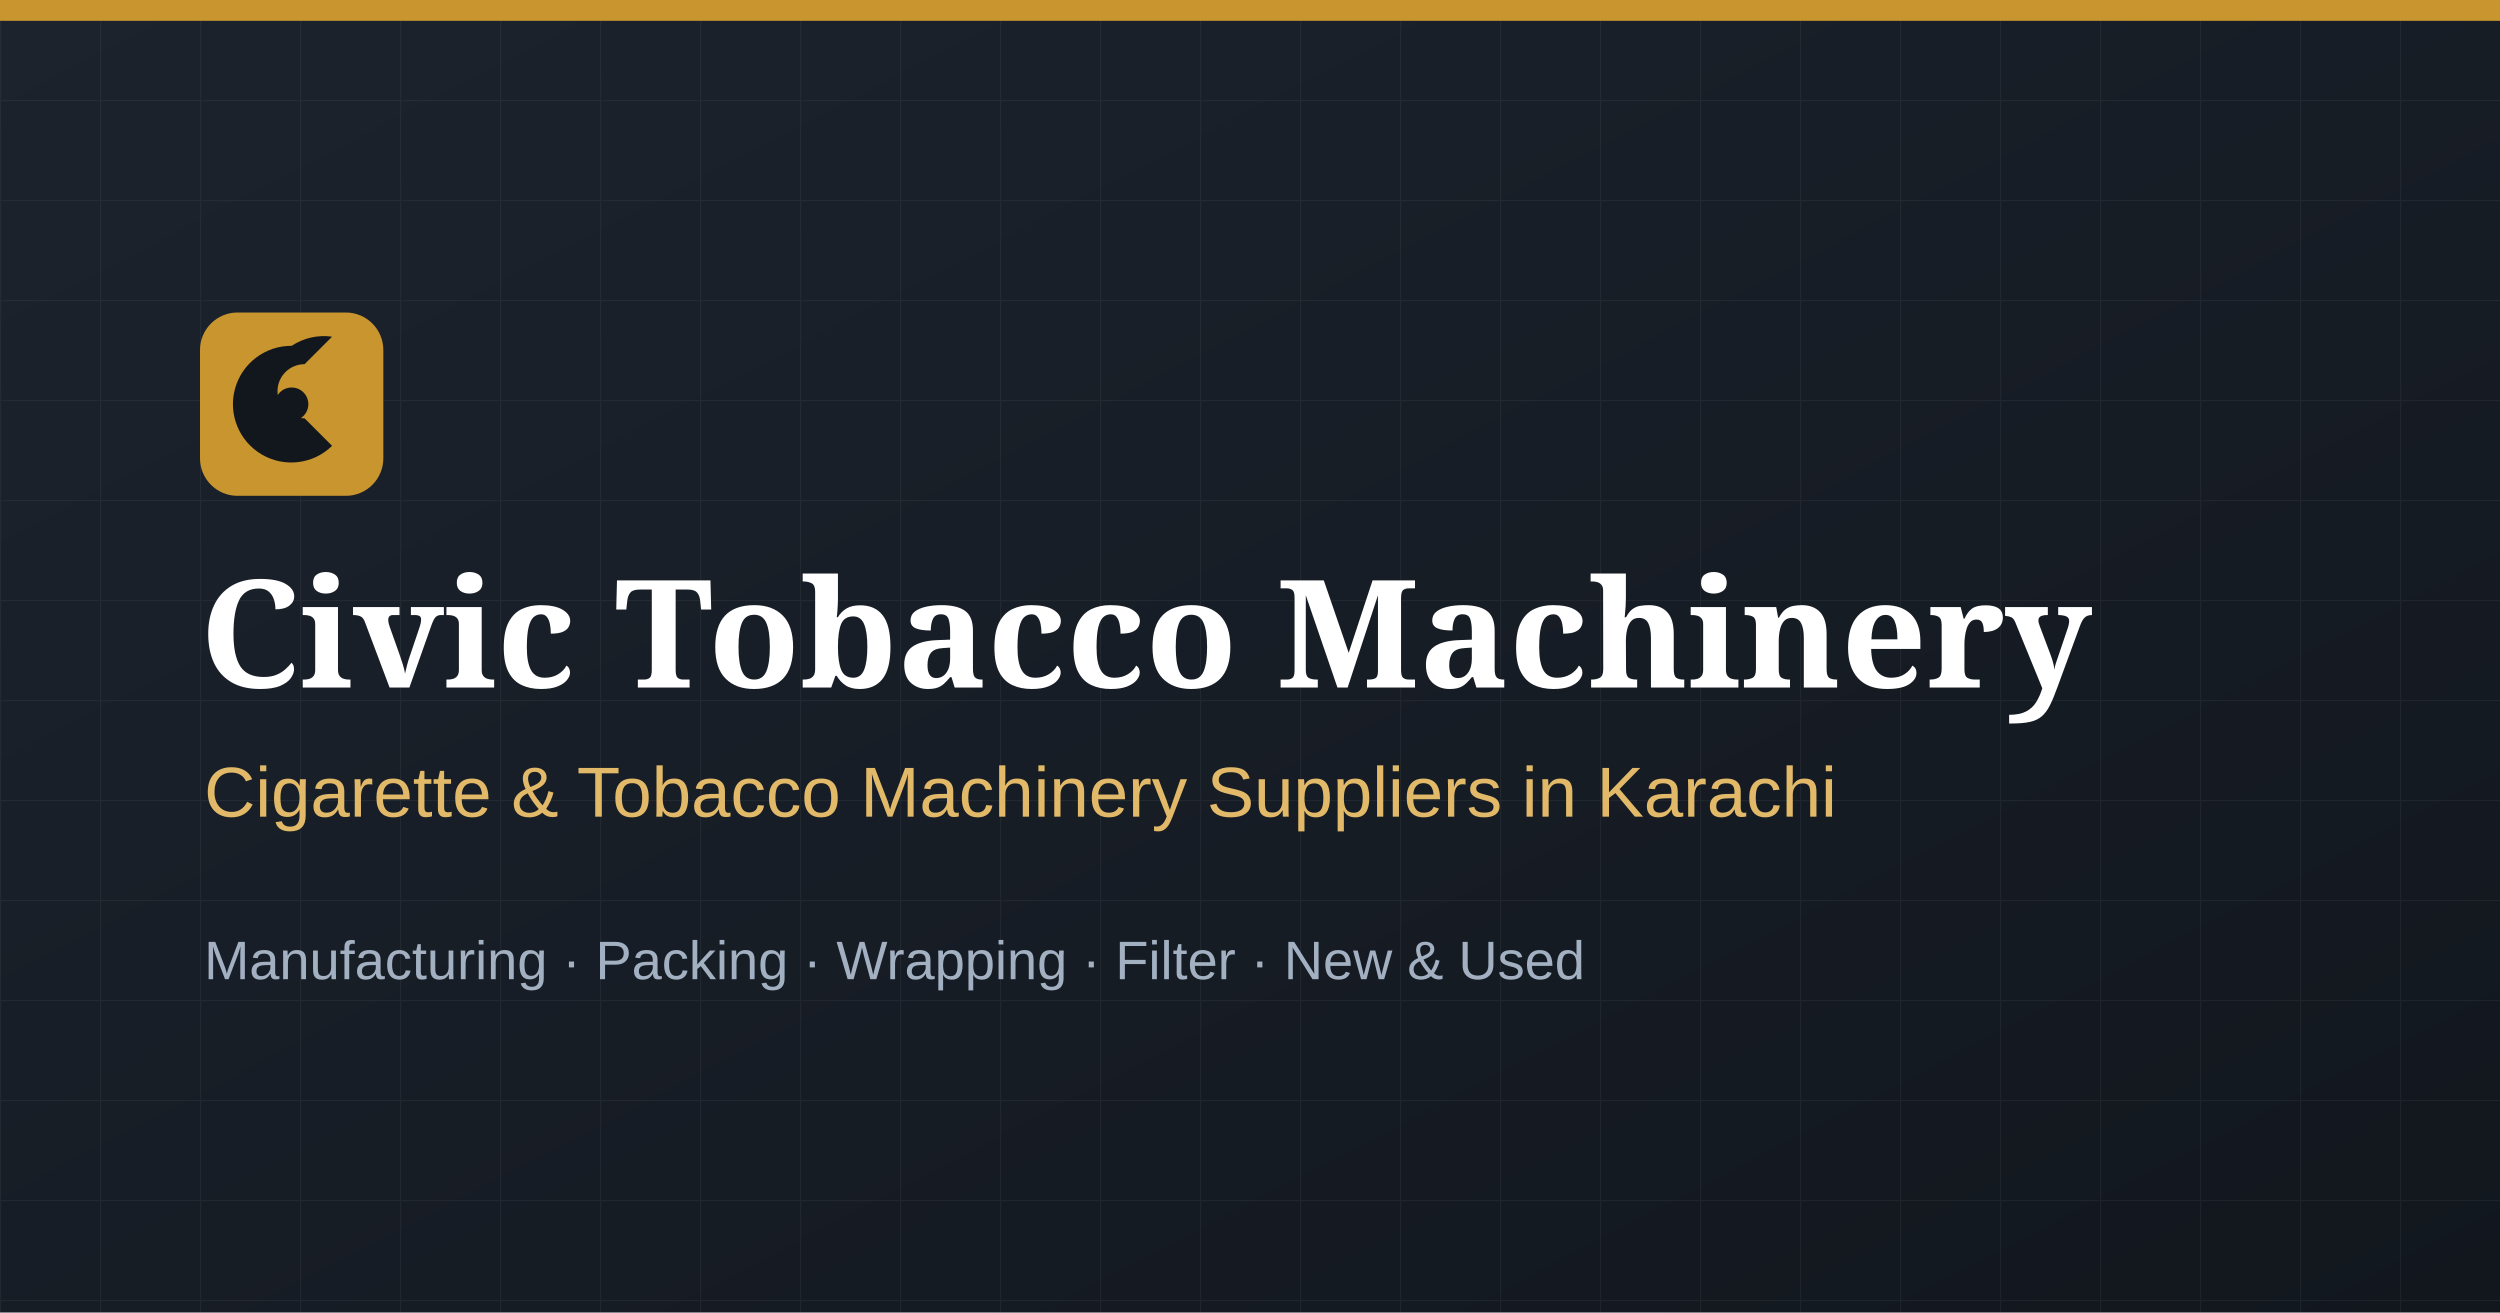
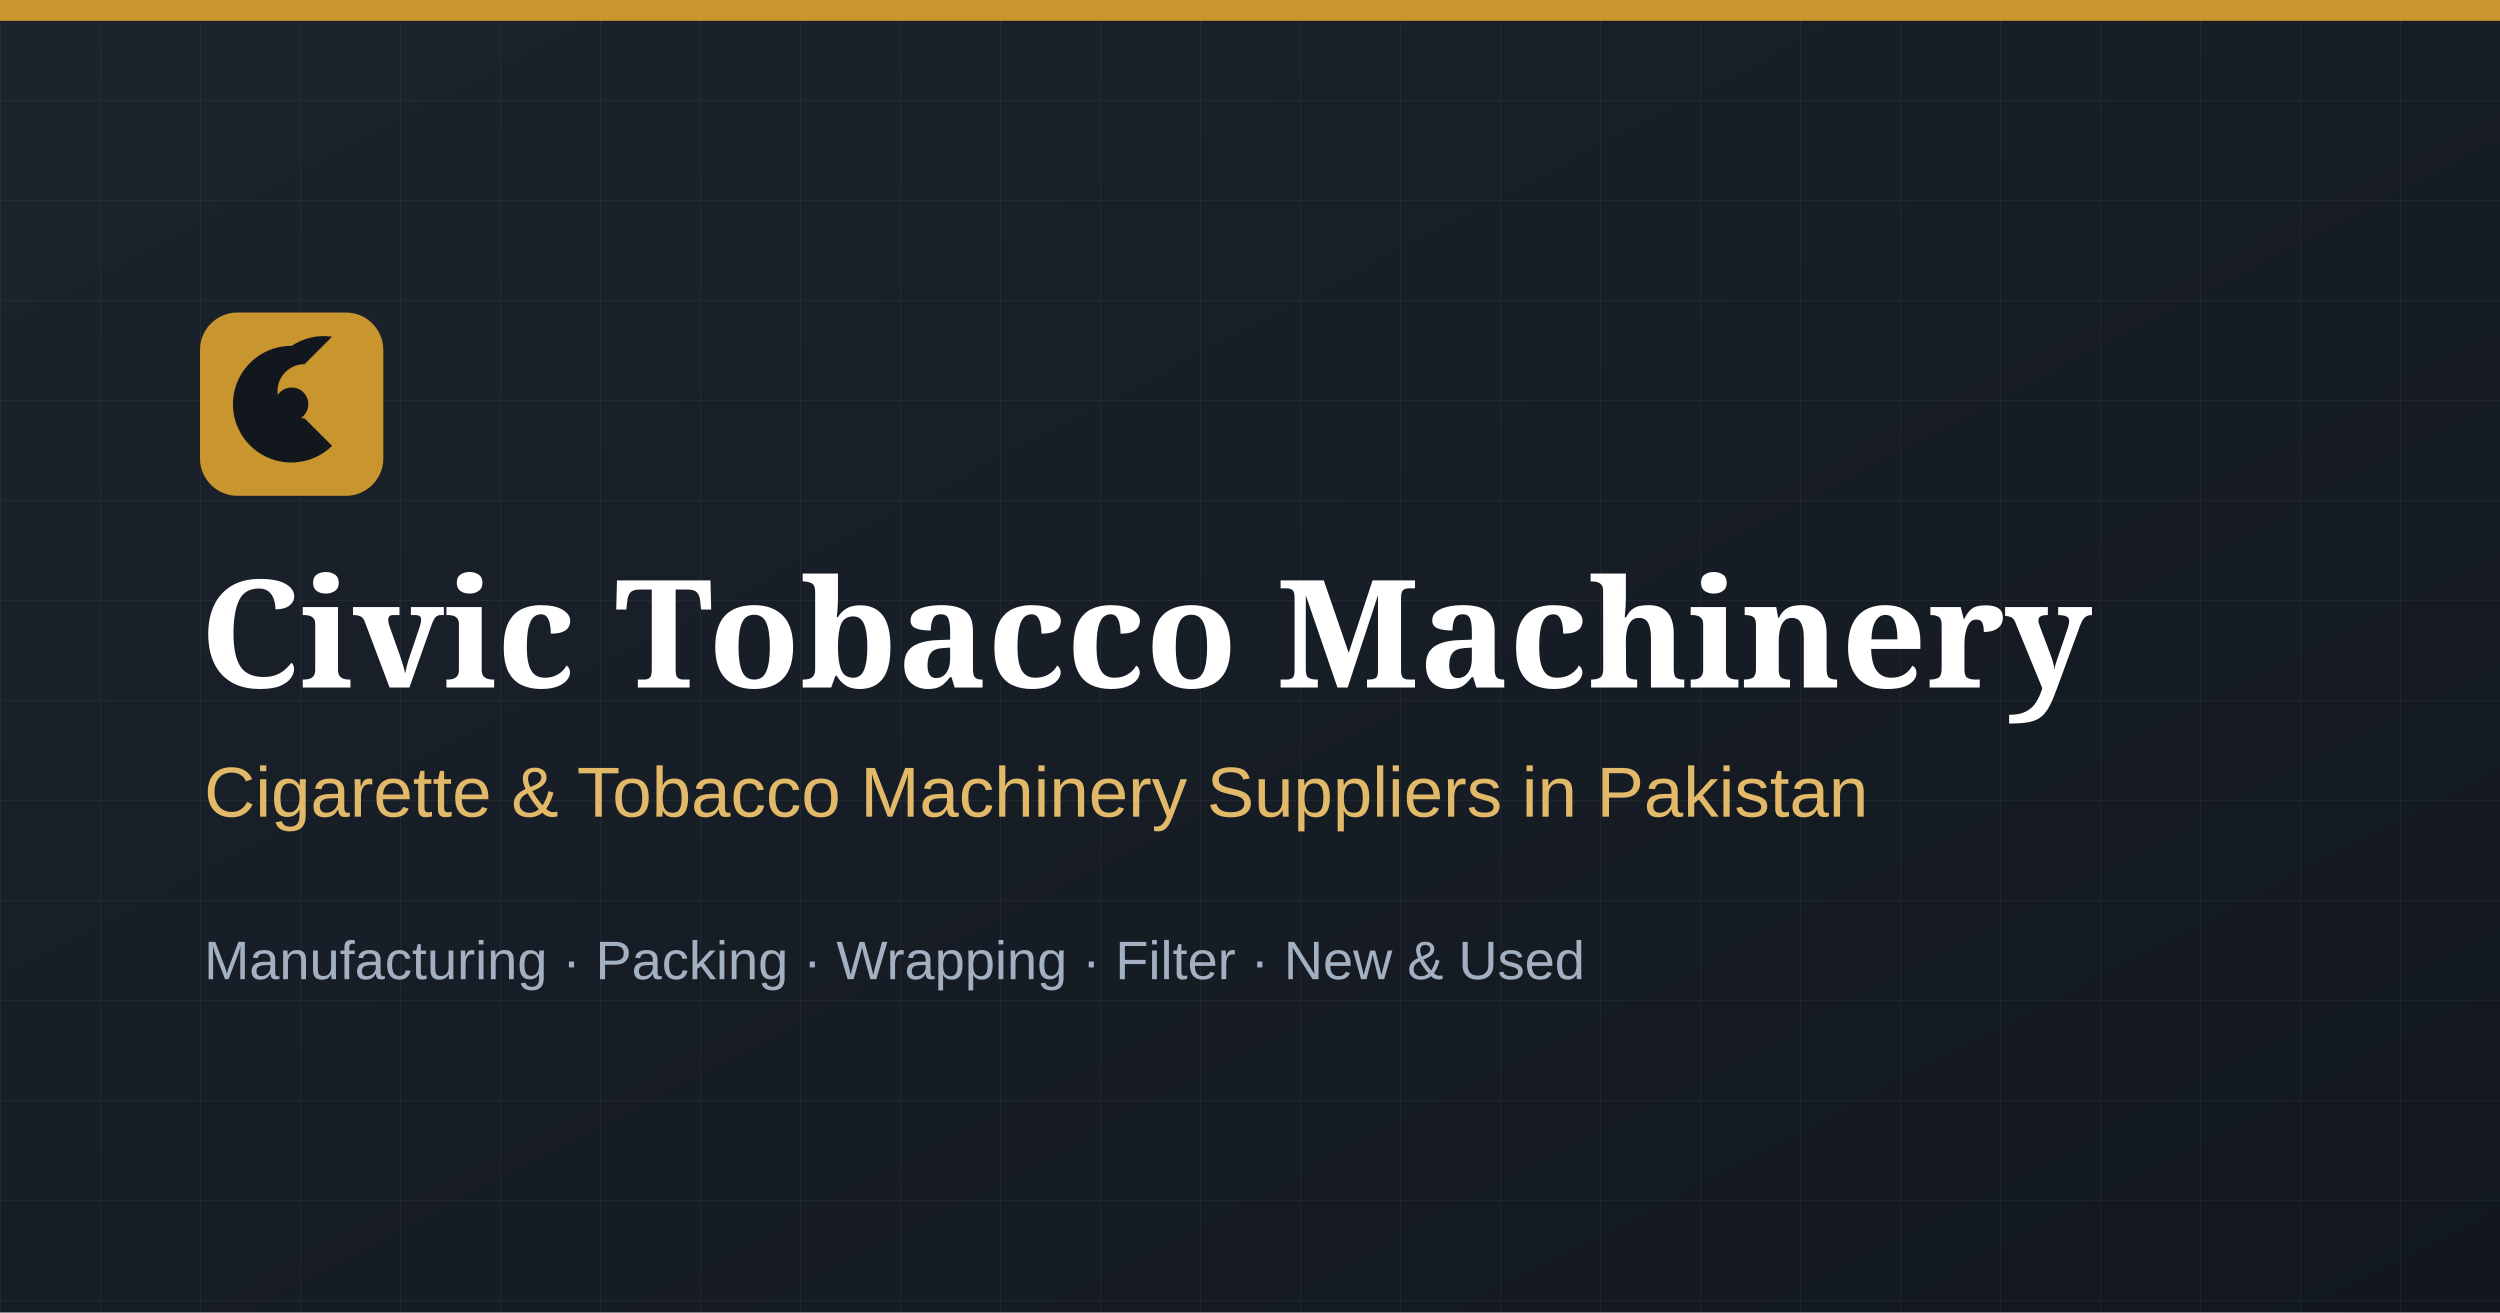
<svg xmlns="http://www.w3.org/2000/svg" width="1200" height="630" viewBox="0 0 1200 630" role="img" aria-label="Civic Tobacco Machinery">
  <defs>
    <linearGradient id="bg" x1="0" y1="0" x2="1" y2="1">
      <stop offset="0" stop-color="#1c232d" />
      <stop offset="1" stop-color="#12171e" />
    </linearGradient>
    <pattern id="grid" width="48" height="48" patternUnits="userSpaceOnUse">
      <path d="M48 0H0V48" fill="none" stroke="#ffffff" stroke-opacity="0.05" stroke-width="1" />
    </pattern>
  </defs>
  <rect width="1200" height="630" fill="url(#bg)" />
  <rect width="1200" height="630" fill="url(#grid)" />
  <rect x="0" y="0" width="1200" height="10" fill="#c8952e" />
  <g transform="translate(96,150)">
    <rect x="0" y="0" width="88" height="88" rx="18" fill="#c8952e" />
    <path d="M44 16 a28 28 0 1 0 19.4 48 l-13.2-13.2 a9.3 9.3 0 1 1 0-26 l13.2-13.2 A28 28 0 0 0 44 16 Z" fill="#12171e" />
    <circle cx="44" cy="44" r="8" fill="#12171e" />
  </g>
  <text x="96" y="330" font-family="Georgia, serif" font-size="72" font-weight="700" fill="#ffffff">Civic Tobacco Machinery</text>
-   <text x="98" y="392" font-family="Arial, sans-serif" font-size="34" fill="#e2b968">Cigarette &amp; Tobacco Machinery Suppliers in Karachi</text>
+   <text x="98" y="392" font-family="Arial, sans-serif" font-size="34" fill="#e2b968">Cigarette &amp; Tobacco Machinery Suppliers in Pakistan</text>
  <text x="98" y="470" font-family="Arial, sans-serif" font-size="26" fill="#a2b0c1">Manufacturing · Packing · Wrapping · Filter · New &amp; Used</text>
</svg>
